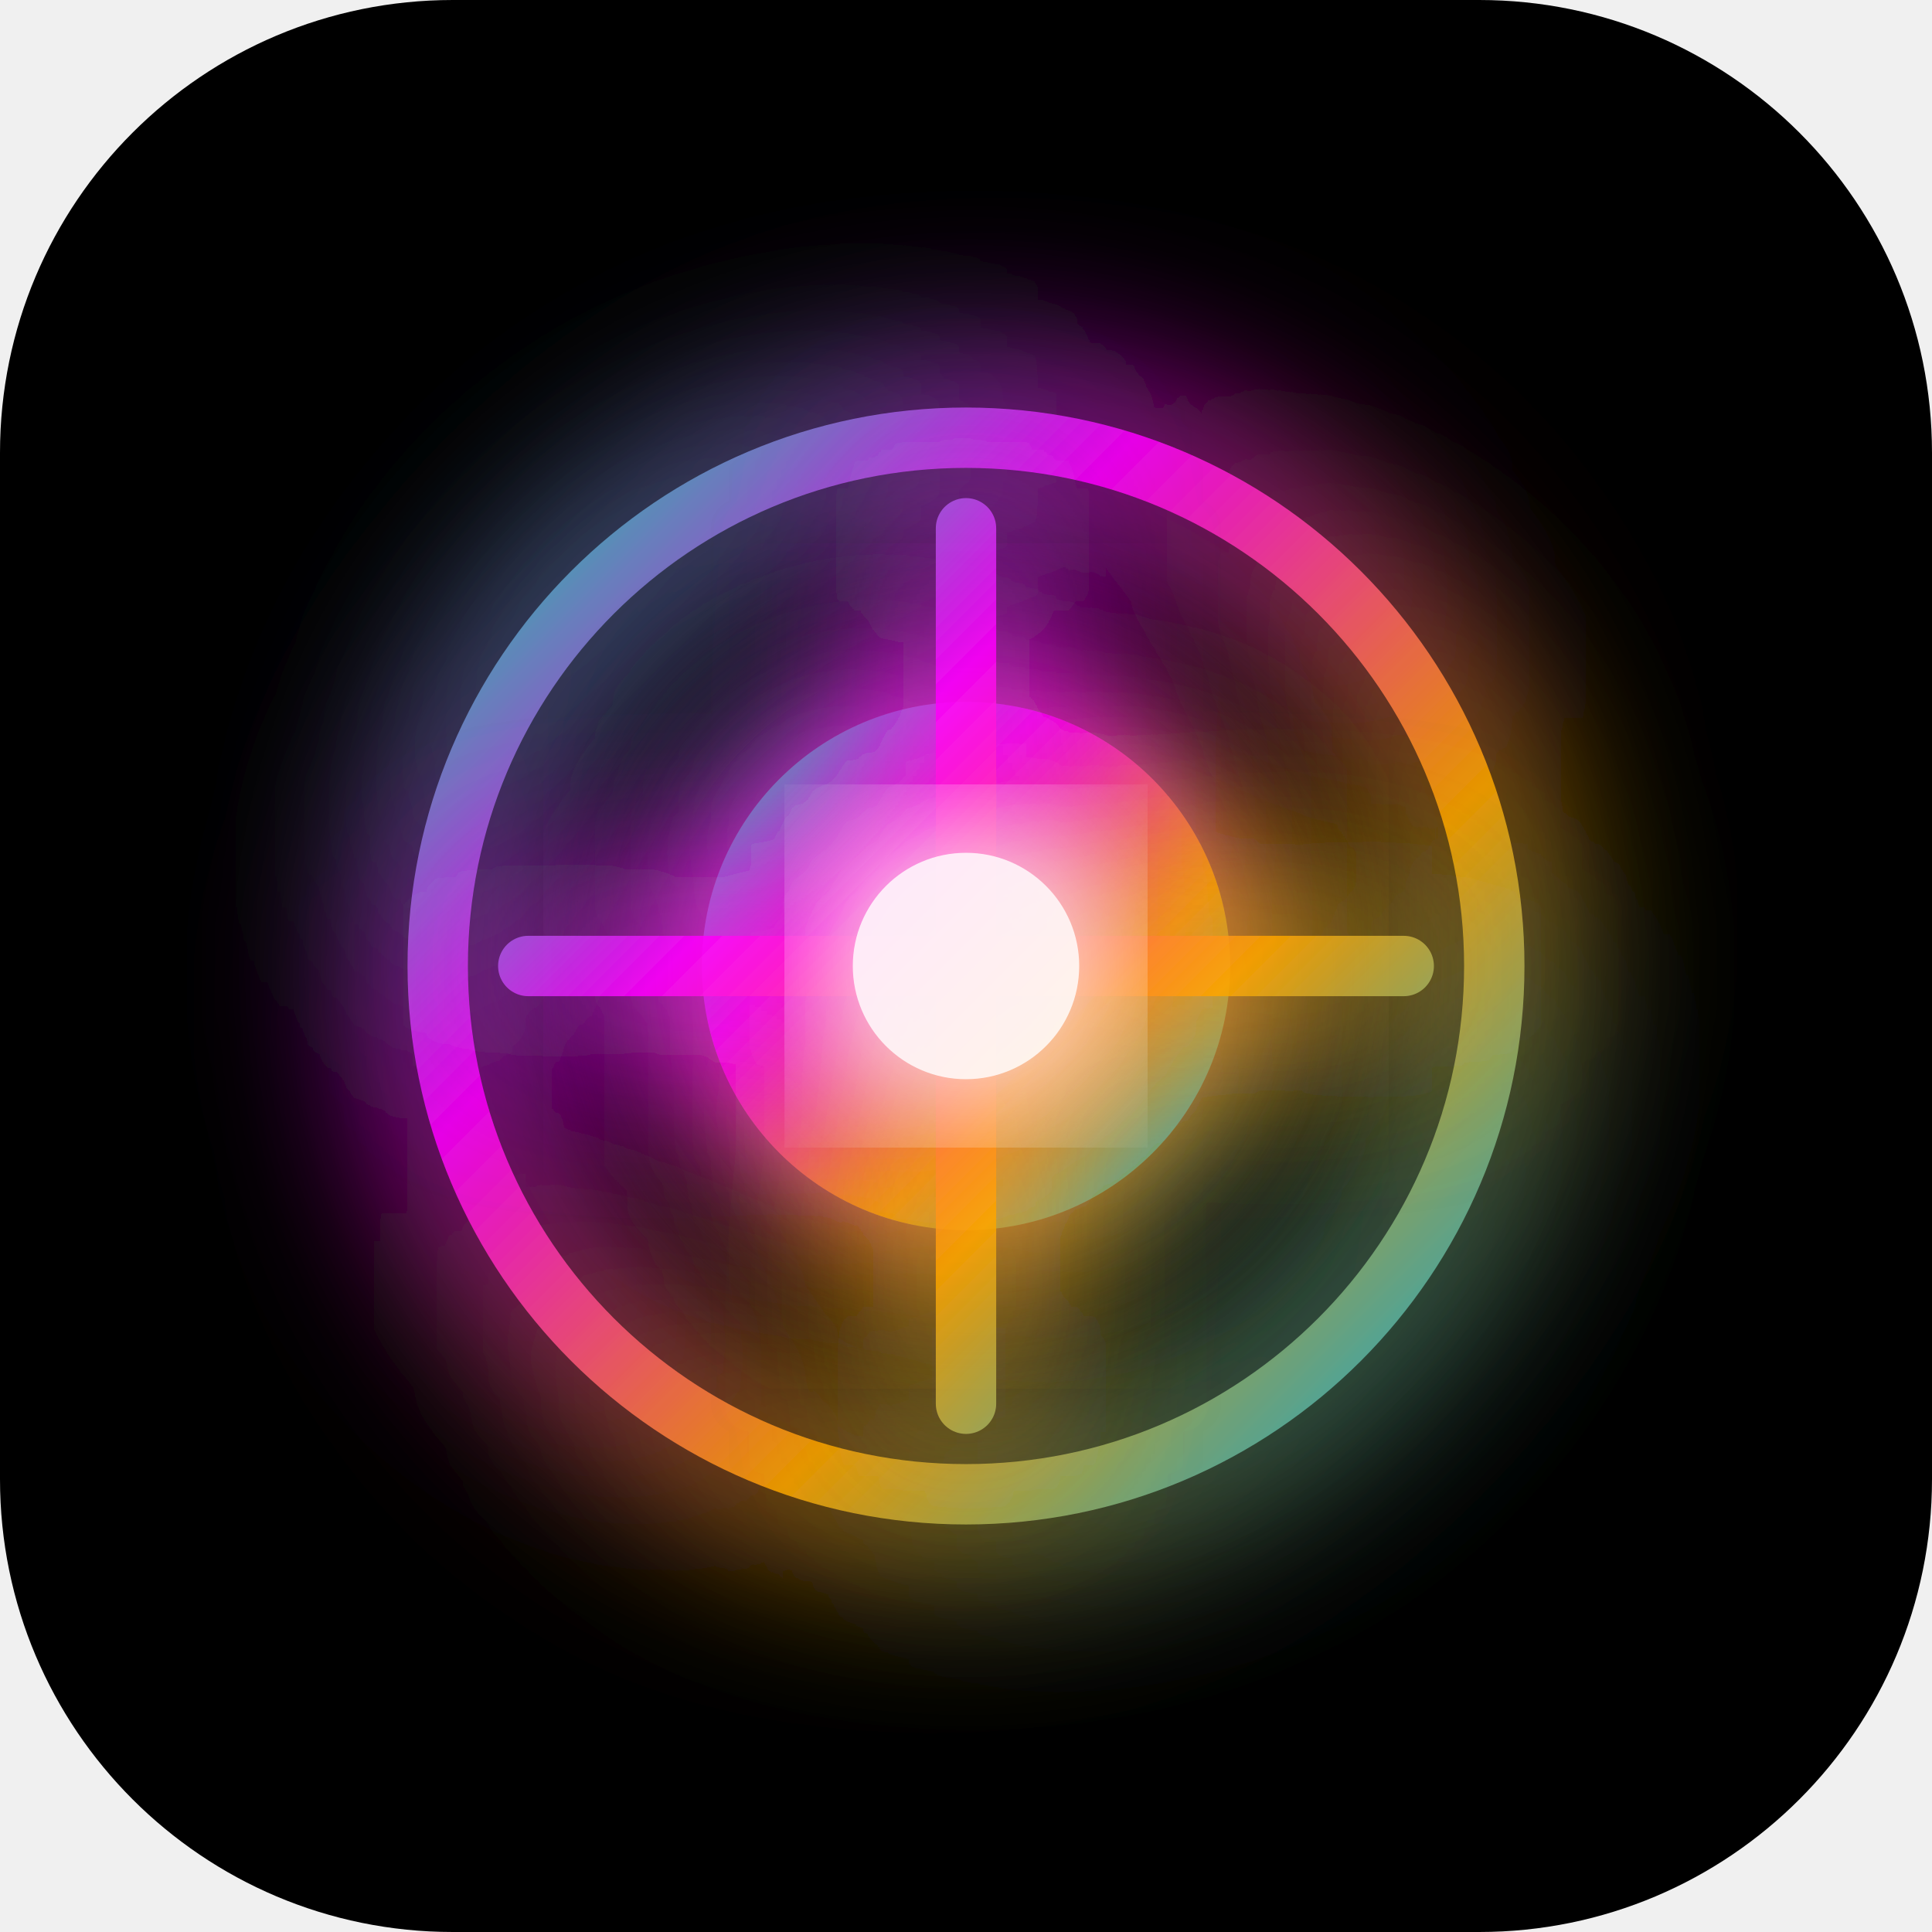
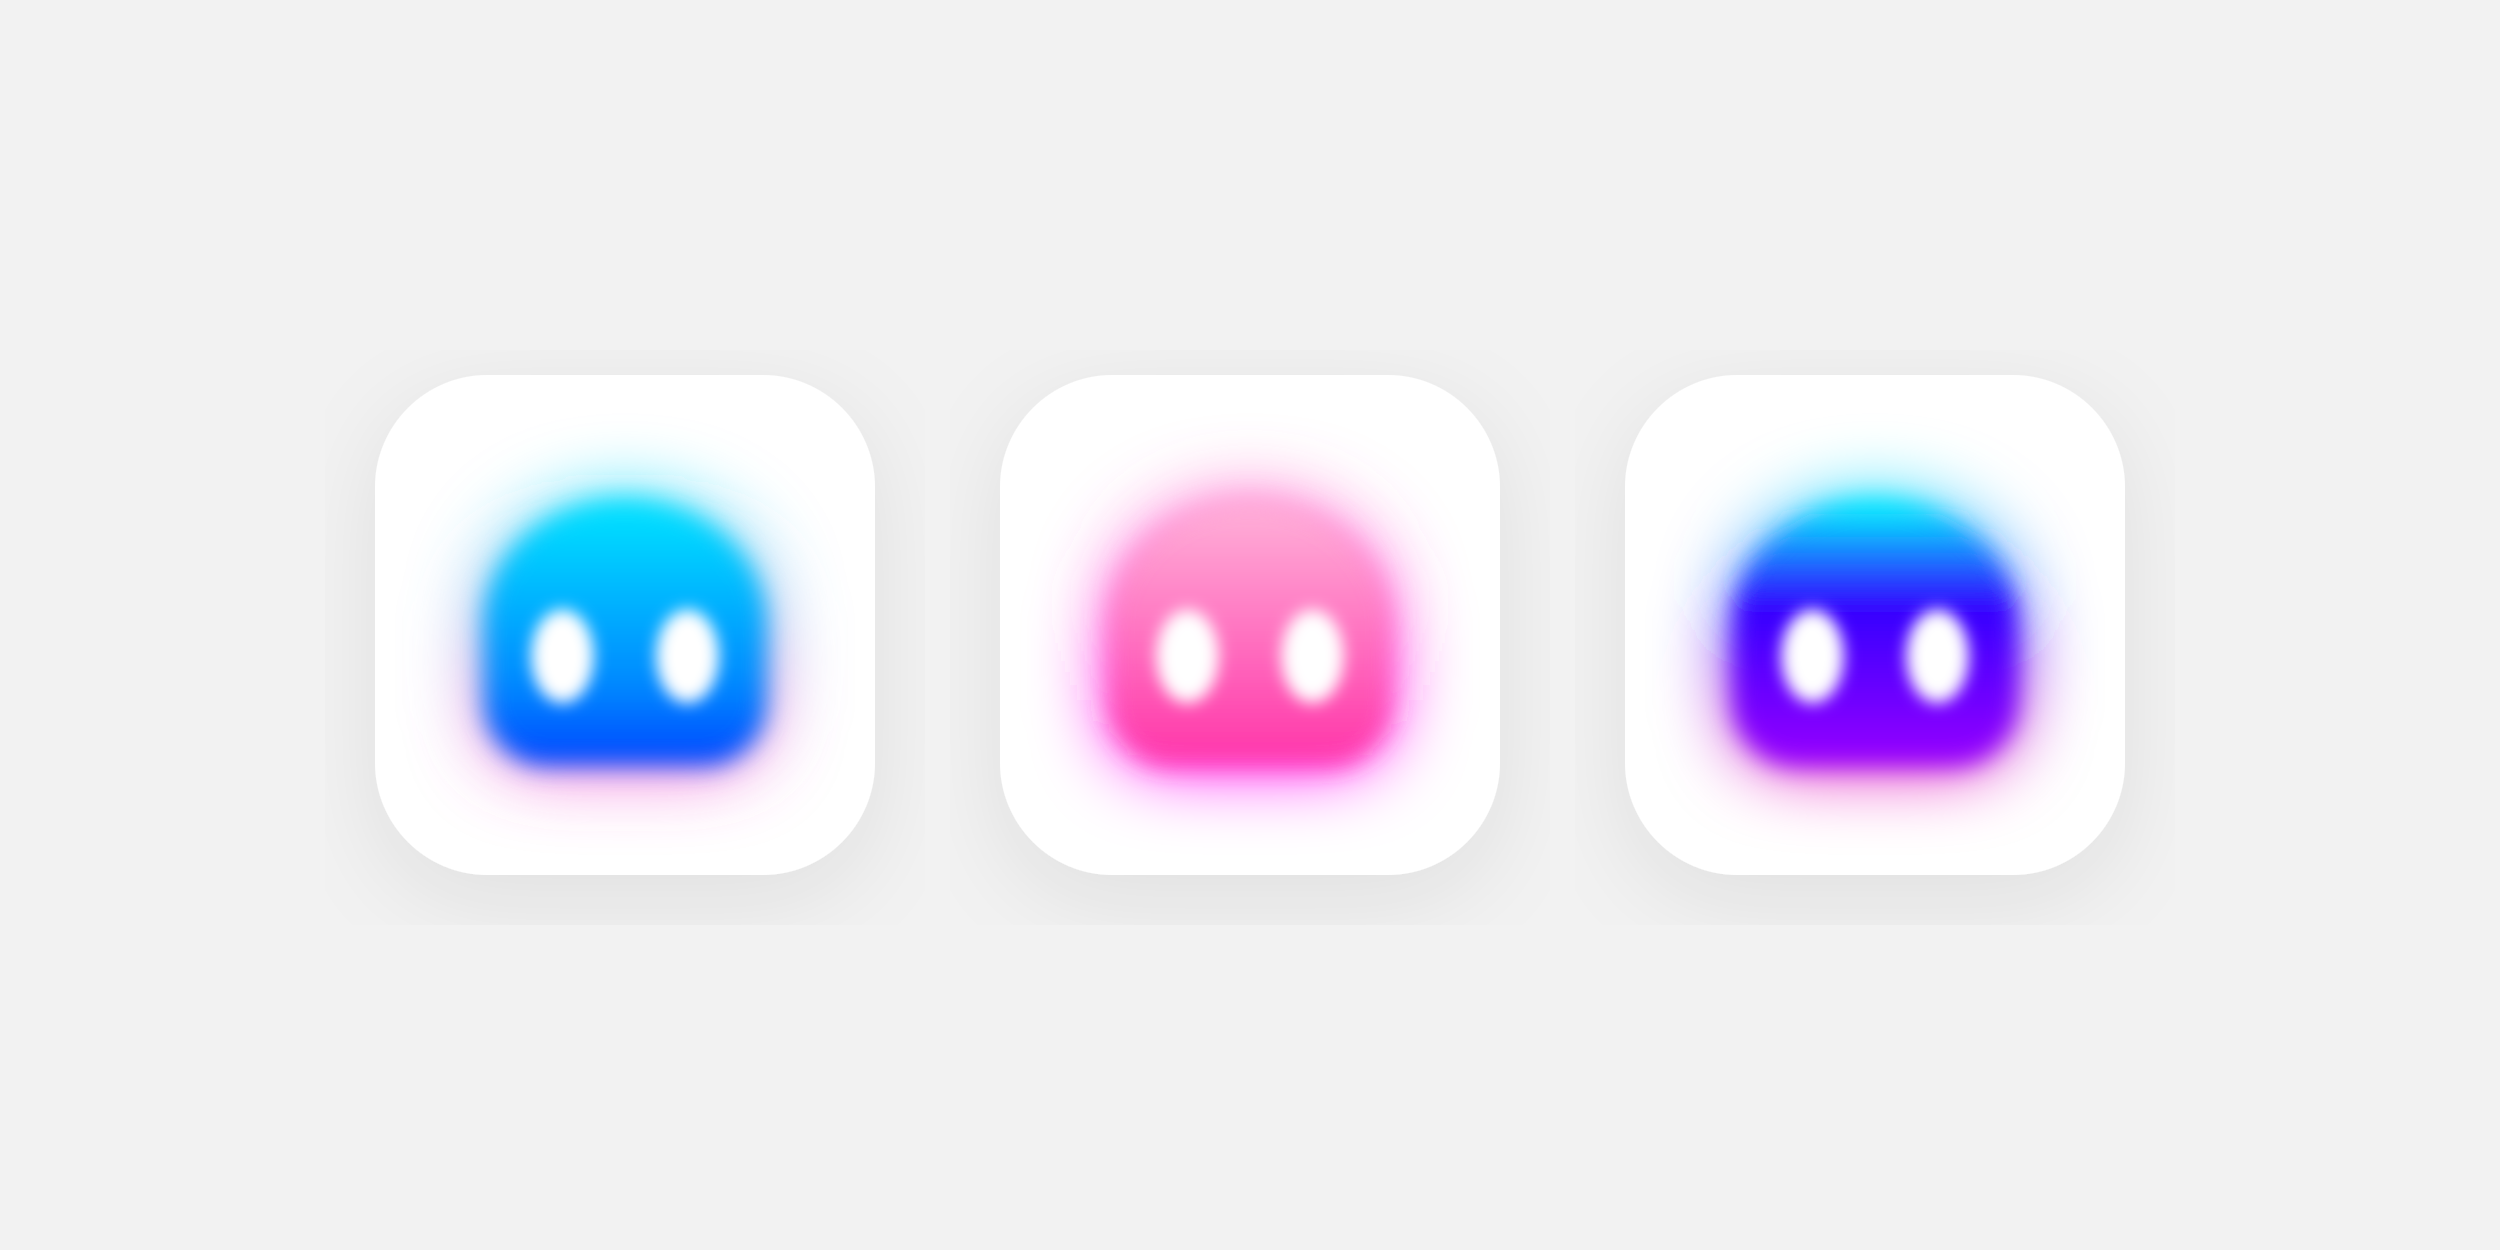
- <svg xmlns="http://www.w3.org/2000/svg" viewBox="0 0 512 512">
+ <svg xmlns="http://www.w3.org/2000/svg" viewBox="0 0 800 400" width="100%" height="100%">
  <defs>
-     <linearGradient id="neonGrad" x1="0" y1="0" x2="1" y2="1">
-       <stop offset="0%" stop-color="#00FFAA" />
-       <stop offset="33%" stop-color="#FF00FF" />
-       <stop offset="66%" stop-color="#FFA500" />
-       <stop offset="100%" stop-color="#00BFFF" />
+     <filter id="boxShadow" x="-10%" y="-10%" width="120%" height="120%">
+       <feDropShadow dx="0" dy="8" stdDeviation="15" flood-color="#000000" flood-opacity="0.08" />
+     </filter>
+     <filter id="outerGlow" x="-50%" y="-50%" width="200%" height="200%">
+       <feGaussianBlur stdDeviation="12" result="blur" />
+     </filter>
+     <filter id="bodyBlur" x="-20%" y="-20%" width="140%" height="140%">
+       <feGaussianBlur stdDeviation="4" result="blur" />
+     </filter>
+     <filter id="eyeGlow" x="-50%" y="-50%" width="200%" height="200%">
+       <feGaussianBlur stdDeviation="2.5" />
+     </filter>
+     <linearGradient id="gradLeftBody" x1="0%" y1="0%" x2="0%" y2="100%">
+       <stop offset="0%" stop-color="#00e5ff" />
+       <stop offset="70%" stop-color="#0088ff" />
+       <stop offset="100%" stop-color="#0044ff" />
    </linearGradient>
-     <filter id="glowNeon" x="-30%" y="-30%" width="160%" height="160%">
-       <feGaussianBlur stdDeviation="25" result="blur" />
-       <feMerge>
-         <feMergeNode in="blur" />
-         <feMergeNode in="blur" />
-         <feMergeNode in="SourceGraphic" />
-       </feMerge>
-     </filter>
+     <linearGradient id="gradLeftGlow" x1="0%" y1="0%" x2="0%" y2="100%">
+       <stop offset="0%" stop-color="#00e5ff" />
+       <stop offset="100%" stop-color="#ff44cc" />
+     </linearGradient>
+     <linearGradient id="gradMidBody" x1="0%" y1="0%" x2="0%" y2="100%">
+       <stop offset="0%" stop-color="#ffb3d9" />
+       <stop offset="100%" stop-color="#ff33a8" />
+     </linearGradient>
+     <linearGradient id="gradMidGlow" x1="0%" y1="0%" x2="0%" y2="100%">
+       <stop offset="0%" stop-color="#ff66c4" />
+       <stop offset="100%" stop-color="#ff00ff" />
+     </linearGradient>
+     <linearGradient id="gradRightBody" x1="0%" y1="0%" x2="0%" y2="100%">
+       <stop offset="0%" stop-color="#00ffff" />
+       <stop offset="40%" stop-color="#3300ff" />
+       <stop offset="100%" stop-color="#9900ff" />
+     </linearGradient>
+     <linearGradient id="gradRightGlow" x1="0%" y1="0%" x2="0%" y2="100%">
+       <stop offset="0%" stop-color="#00ffff" />
+       <stop offset="50%" stop-color="#3300ff" />
+       <stop offset="100%" stop-color="#ff00aa" />
+     </linearGradient>
  </defs>
-   <rect width="512" height="512" rx="120" fill="#000000" />
-   <circle cx="256" cy="256" r="140" fill="none" stroke="url(#neonGrad)" stroke-width="16" opacity="0.9" filter="url(#glowNeon)" />
-   <circle cx="256" cy="256" r="70" fill="url(#neonGrad)" opacity="0.9" filter="url(#glowNeon)" />
-   <path d="M256 140v232M140 256h232" stroke="url(#neonGrad)" stroke-width="16" stroke-linecap="round" opacity="0.9" filter="url(#glowNeon)" />
-   <circle cx="256" cy="256" r="30" fill="#fff" opacity="0.9" filter="url(#glowNeon)" />
+   <rect width="100%" height="100%" fill="#f2f2f2" />
+   <g transform="translate(120, 120)">
+     <rect x="0" y="0" width="160" height="160" rx="36" fill="#ffffff" filter="url(#boxShadow)" />
+     <path d="M 35 80 A 45 40 0 0 1 125 80 L 125 105 A 20 20 0 0 1 105 125 L 55 125 A 20 20 0 0 1 35 105 Z" fill="url(#gradLeftGlow)" filter="url(#outerGlow)" />
+     <path d="M 35 80 A 45 40 0 0 1 125 80 L 125 105 A 20 20 0 0 1 105 125 L 55 125 A 20 20 0 0 1 35 105 Z" fill="url(#gradLeftBody)" filter="url(#bodyBlur)" />
+     <ellipse cx="60" cy="90" rx="10" ry="15" fill="#ffffff" filter="url(#eyeGlow)" />
+     <ellipse cx="100" cy="90" rx="10" ry="15" fill="#ffffff" filter="url(#eyeGlow)" />
+   </g>
+   <g transform="translate(320, 120)">
+     <rect x="0" y="0" width="160" height="160" rx="36" fill="#ffffff" filter="url(#boxShadow)" />
+     <path d="M 35 80 A 45 40 0 0 1 125 80 L 125 105 A 20 20 0 0 1 105 125 L 55 125 A 20 20 0 0 1 35 105 Z" fill="url(#gradMidGlow)" filter="url(#outerGlow)" />
+     <path d="M 35 80 A 45 40 0 0 1 125 80 L 125 105 A 20 20 0 0 1 105 125 L 55 125 A 20 20 0 0 1 35 105 Z" fill="url(#gradMidBody)" filter="url(#bodyBlur)" />
+     <ellipse cx="60" cy="90" rx="10" ry="15" fill="#ffffff" filter="url(#eyeGlow)" />
+     <ellipse cx="100" cy="90" rx="10" ry="15" fill="#ffffff" filter="url(#eyeGlow)" />
+   </g>
+   <g transform="translate(520, 120)">
+     <rect x="0" y="0" width="160" height="160" rx="36" fill="#ffffff" filter="url(#boxShadow)" />
+     <path d="M 35 80 A 45 40 0 0 1 125 80 L 125 105 A 20 20 0 0 1 105 125 L 55 125 A 20 20 0 0 1 35 105 Z" fill="url(#gradRightGlow)" filter="url(#outerGlow)" />
+     <path d="M 35 80 A 45 40 0 0 1 125 80 L 125 105 A 20 20 0 0 1 105 125 L 55 125 A 20 20 0 0 1 35 105 Z" fill="url(#gradRightBody)" filter="url(#bodyBlur)" />
+     <ellipse cx="60" cy="90" rx="10" ry="15" fill="#ffffff" filter="url(#eyeGlow)" />
+     <ellipse cx="100" cy="90" rx="10" ry="15" fill="#ffffff" filter="url(#eyeGlow)" />
+   </g>
</svg>
